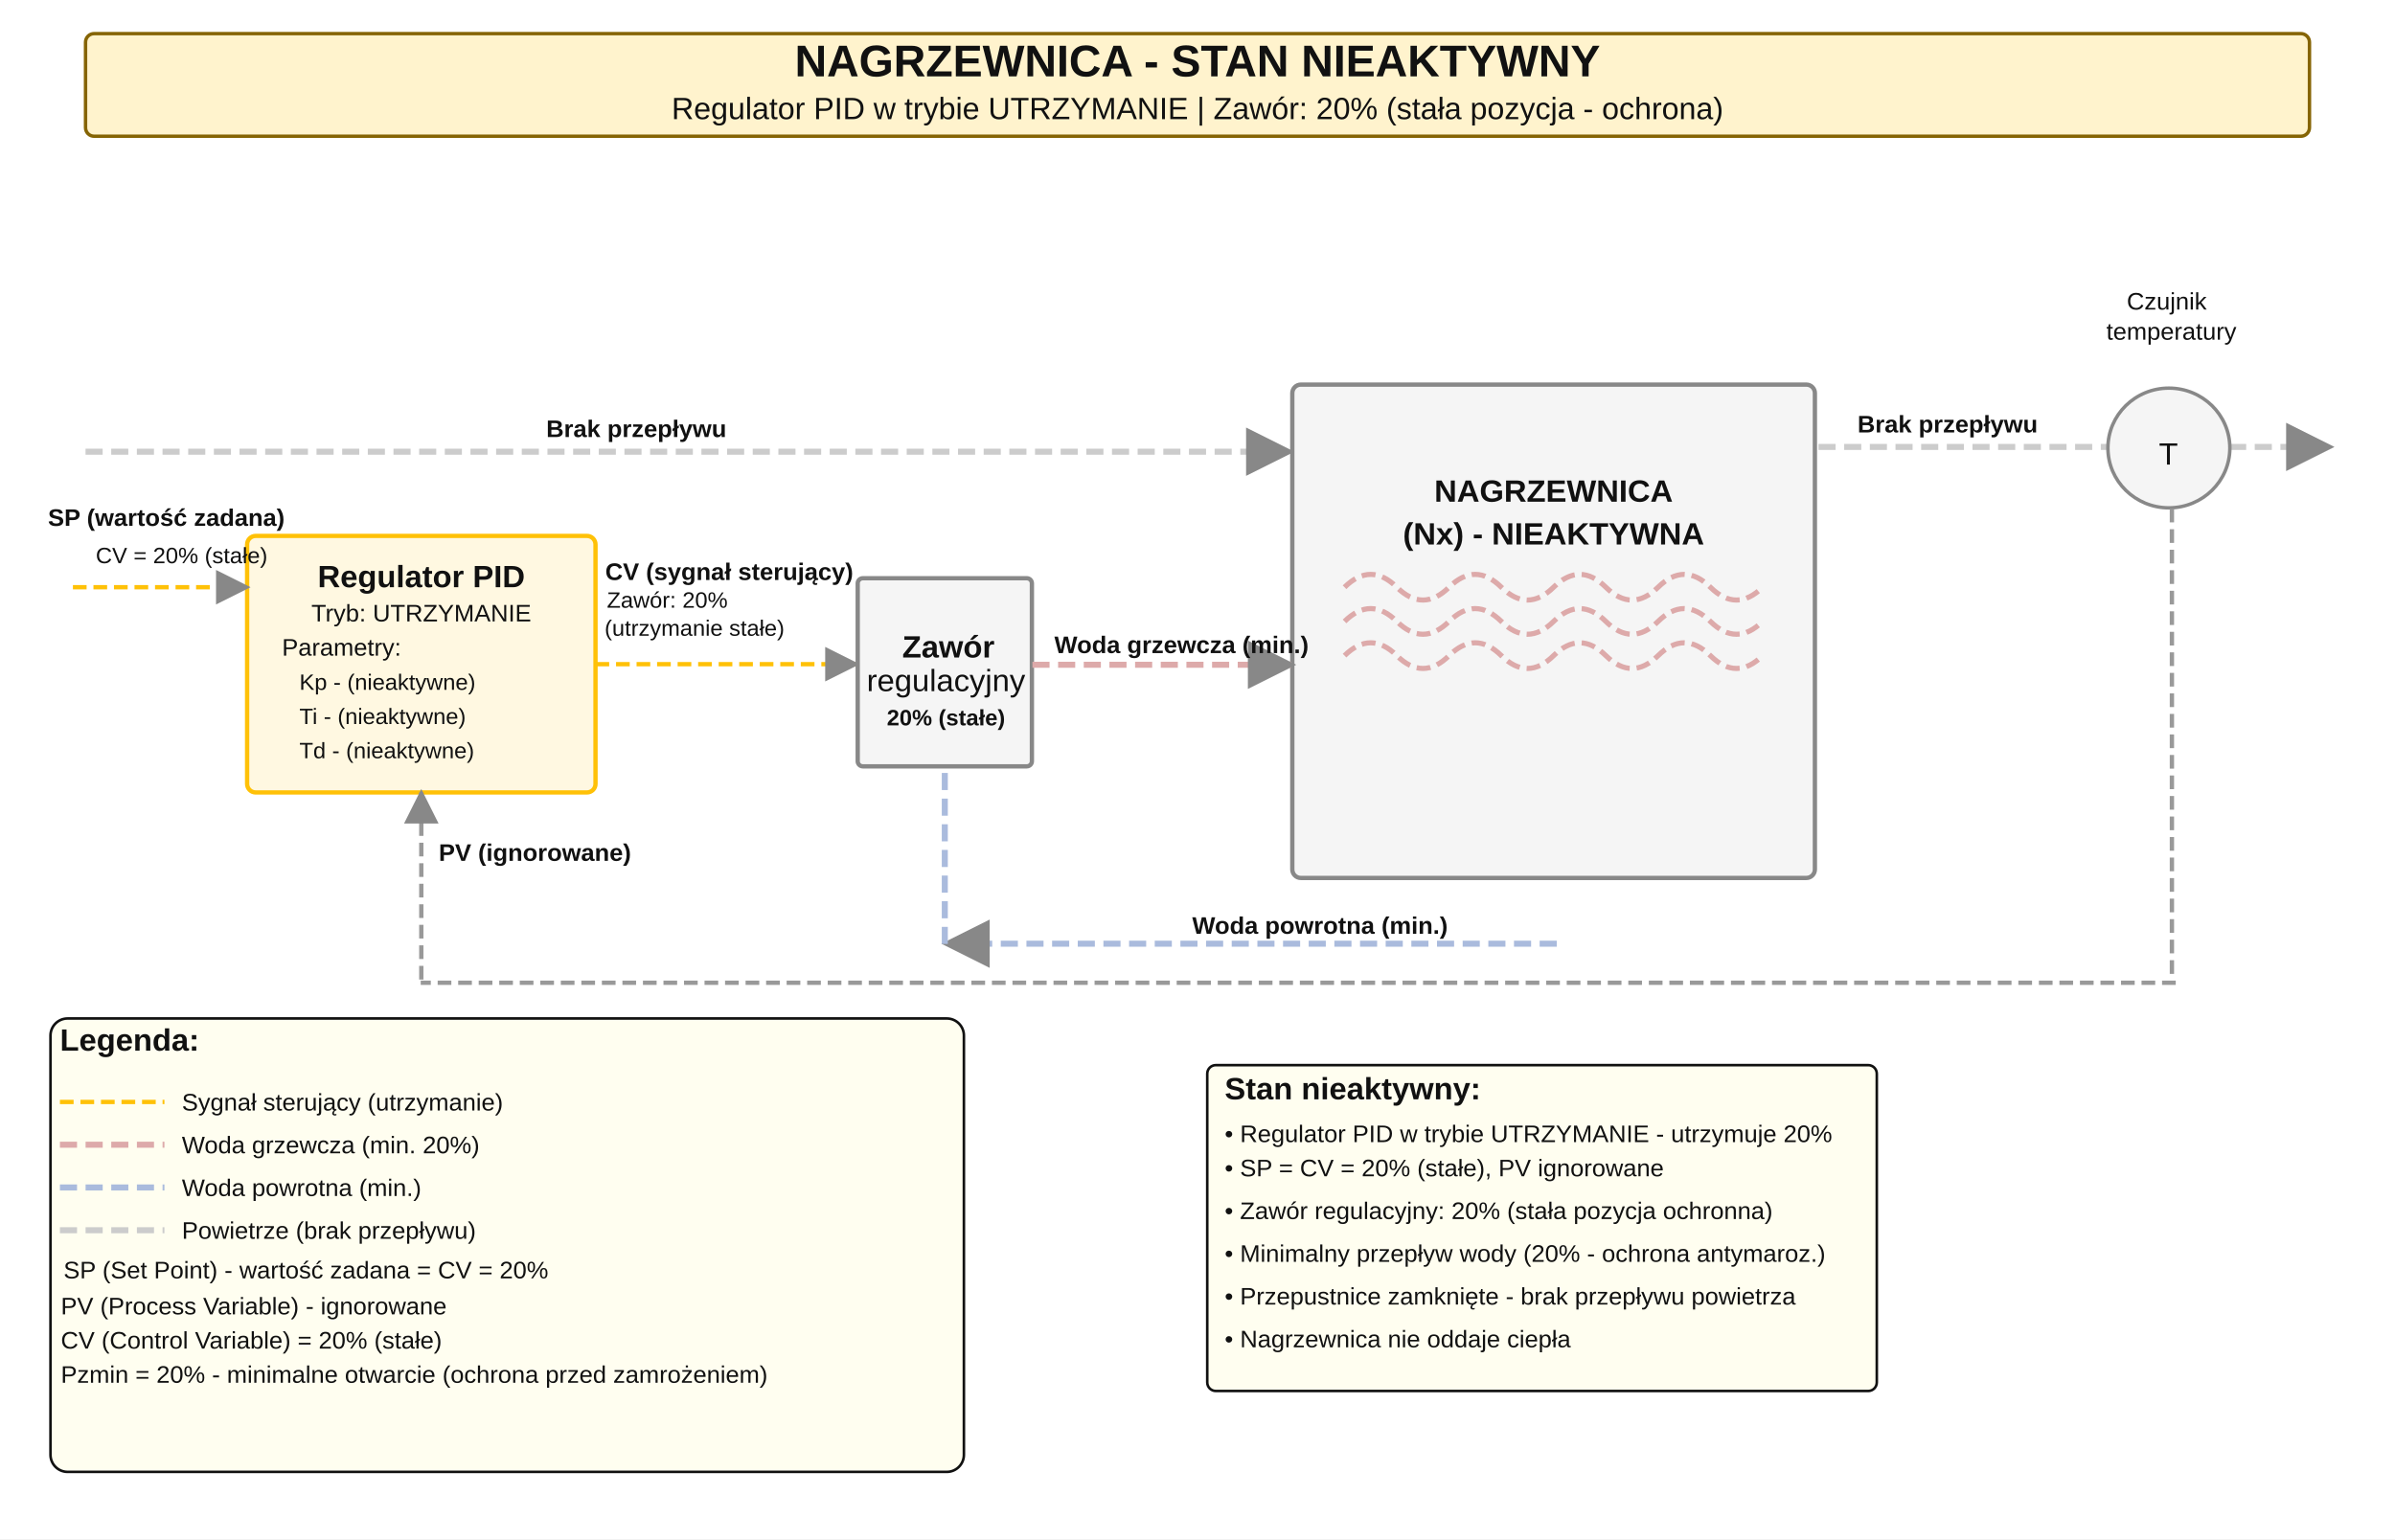
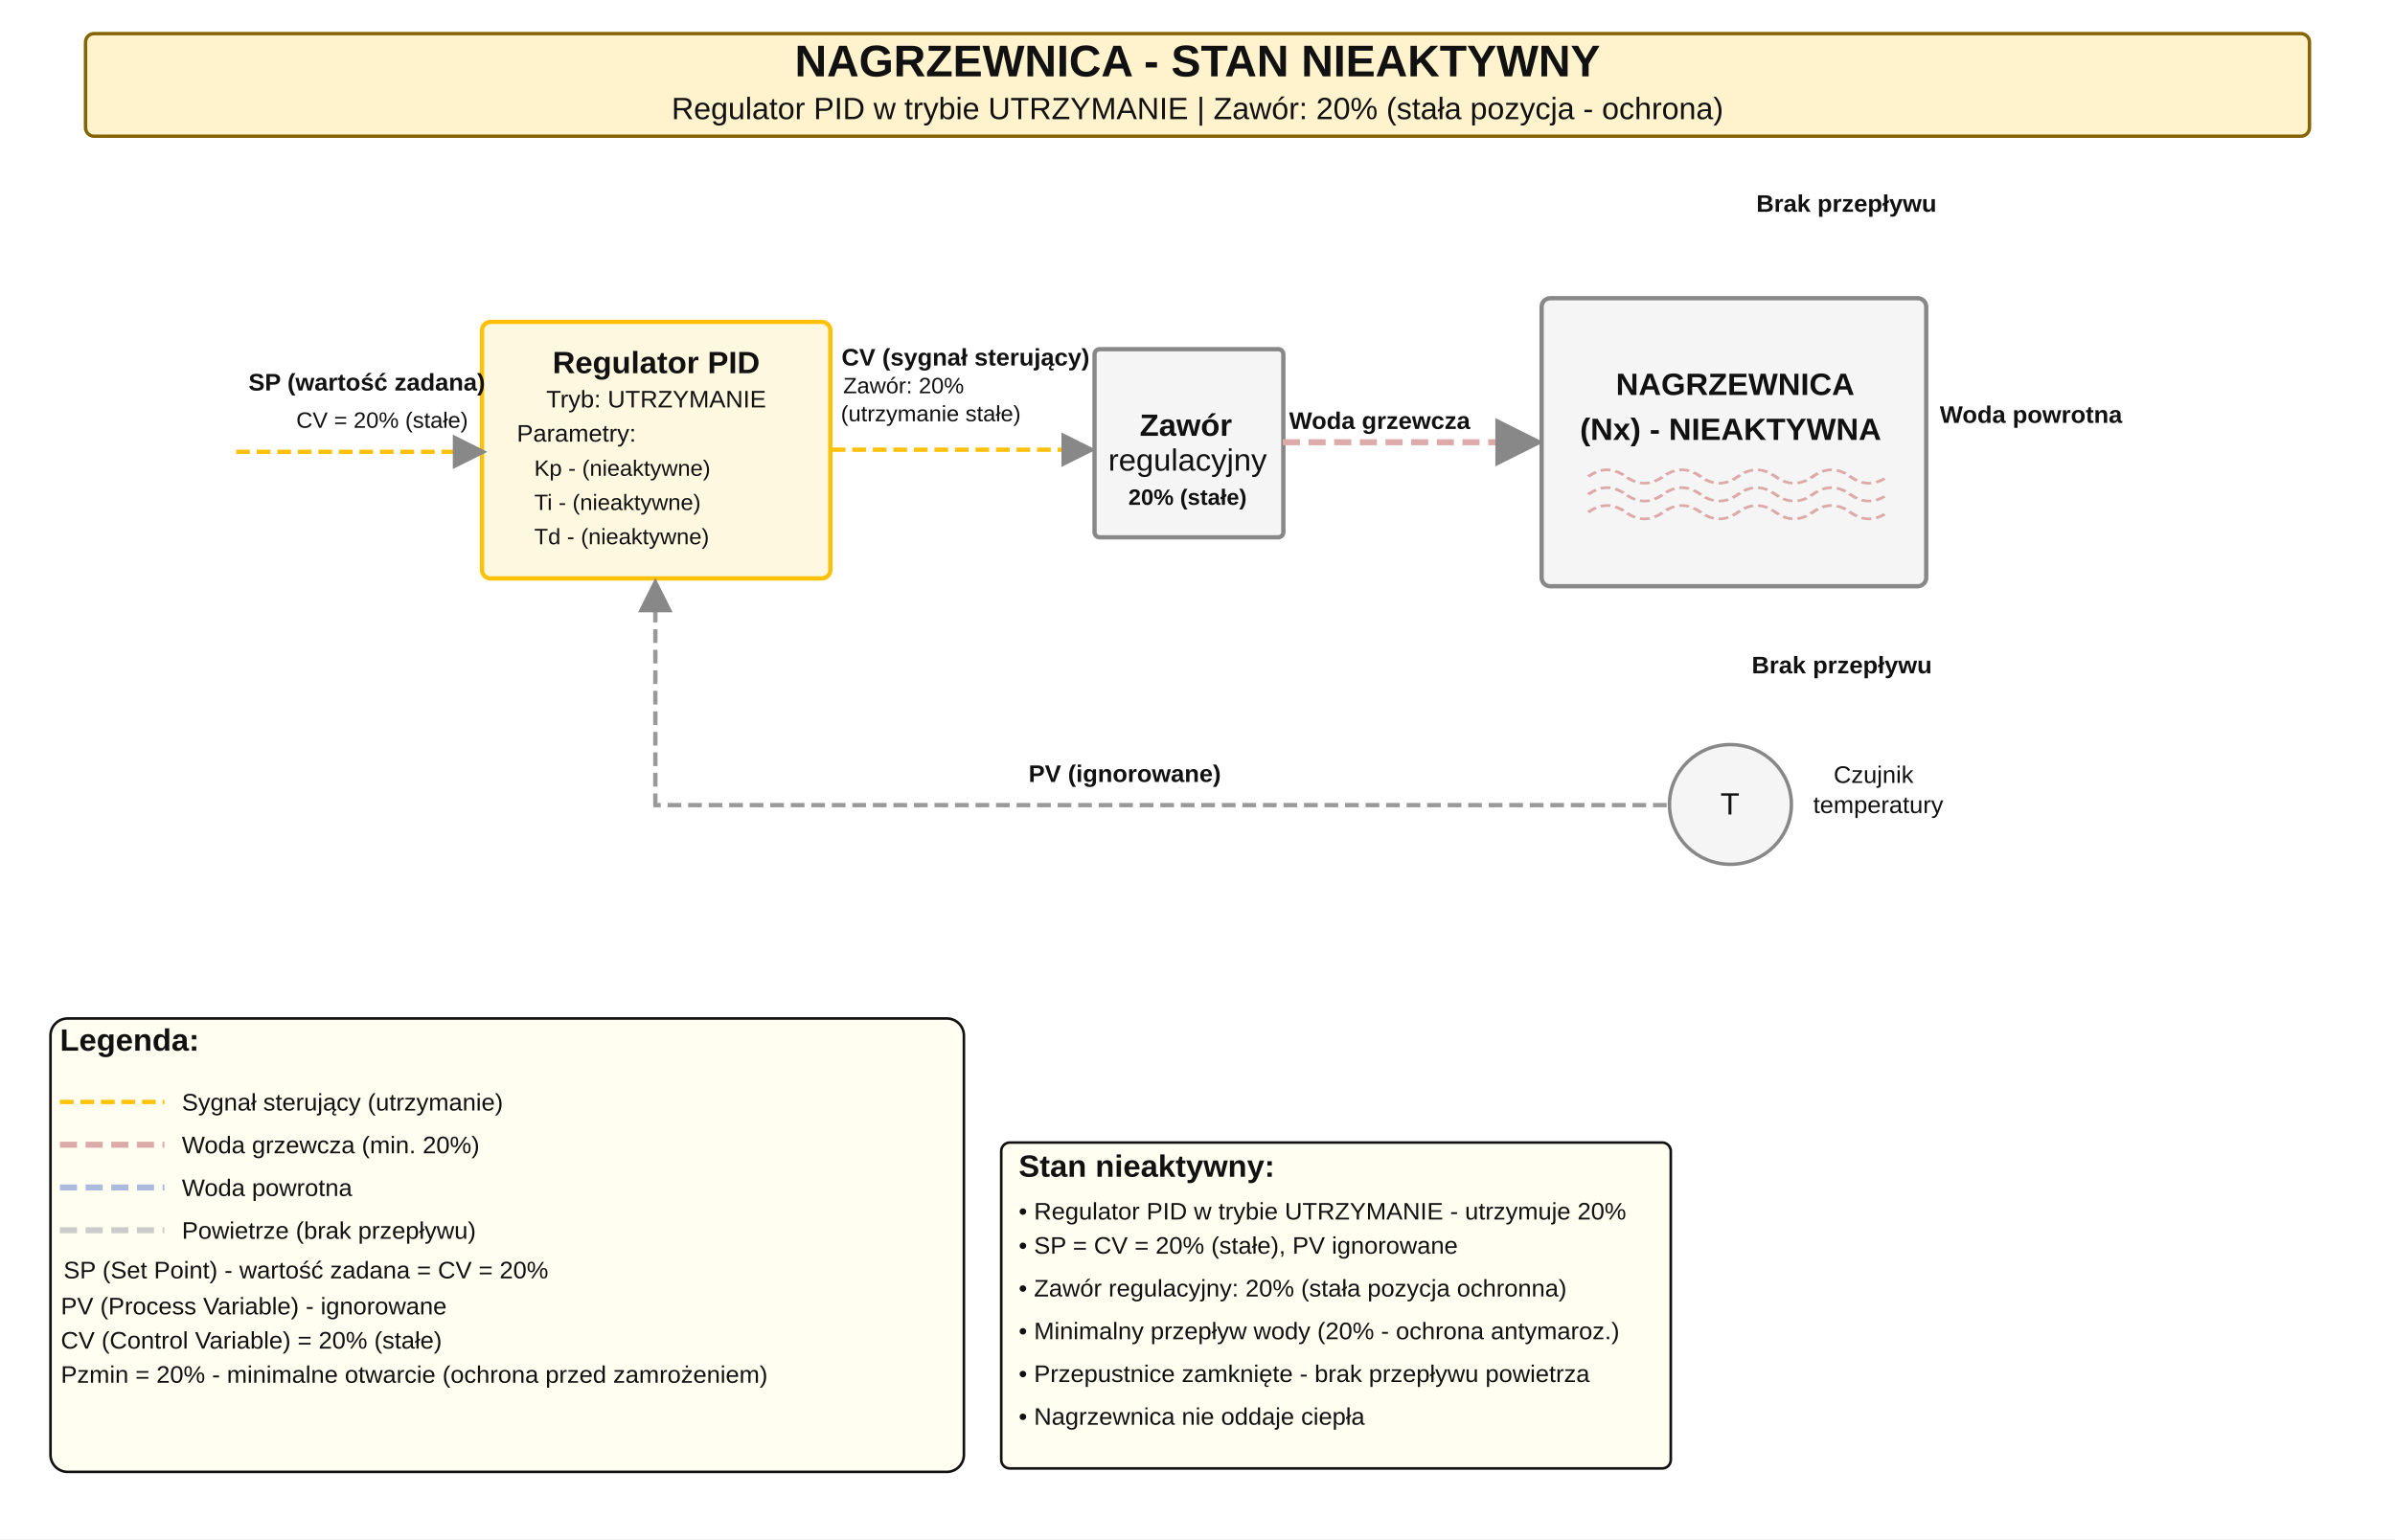
<svg xmlns="http://www.w3.org/2000/svg" viewBox="0 0.342 1400 900" width="1400px" height="900px">
  <defs>
    <marker id="arrow-head" markerHeight="8" markerWidth="8" orient="auto-start-reverse" refX="9" refY="5" viewBox="0 0 10 10">
      <path d="m0,0l10,5l-10,5l0,-10z" fill="#888" id="arrow1" />
    </marker>
    <style>
    .title { font-family: "Arial", sans-serif; font-weight: 600; font-size: 26px; fill: #111; }
    .label { font-family: "Arial", sans-serif; font-size: 18px; fill: #111; }
    .small-label { font-family: "Arial", sans-serif; font-size: 14px; fill: #111; }
    .note { font-family: "Arial", sans-serif; font-size: 16px; fill: #111; }
    .flow-label { font-family: "Arial", sans-serif; font-size: 15px; fill: #111; text-anchor: middle; }
    .component { stroke: #111; stroke-width: 2.2px; fill: #fff; }
    .duct { stroke: #333; stroke-width: 3px; fill: none; }
    .signal-line { stroke: #999; stroke-width: 2.5px; fill: none; stroke-dasharray: 8 4; }
    .signal-line-active { stroke: #ffc107; stroke-width: 2.5px; fill: none; stroke-dasharray: 8 4; }
    .water-line-hot-inactive { stroke: #daa; stroke-width: 3.5px; fill: none; stroke-dasharray: 10 5; }
    .water-line-return-inactive { stroke: #abd; stroke-width: 3.5px; fill: none; stroke-dasharray: 10 5; }
    .air-line-inactive { stroke: #ccc; stroke-width: 3.5px; fill: none; stroke-dasharray: 10 5; }
    .regulator { stroke: #ffc107; stroke-width: 2.5px; fill: #fff8e1; }
    .valve { stroke: #888; stroke-width: 2.5px; fill: #f5f5f5; }
    .heater { stroke: #888; stroke-width: 2.5px; fill: #f5f5f5; }
    .sensor { stroke: #888; stroke-width: 2px; fill: #f5f5f5; }
    .annotation { font-family: "Arial", sans-serif; font-size: 14px; fill: #111; }
    .param-label { font-family: "Arial", sans-serif; font-size: 13px; fill: #111; }
    .status-inactive { fill: #fff3cd; stroke: #856404; stroke-width: 2px; }
</style>
  </defs>
-   <rect width="1400" height="900" fill="#fff" y="0.342" />
+   <rect width="1400" height="900" fill="#fff" y="0.342" transform="matrix(1, 0, 0, 1, 0, 1.4210854715202004e-14)" />
  <rect class="status-inactive" x="50" y="20" width="1300" height="60" rx="5" />
  <text class="title" text-anchor="middle" x="700" y="45" fill="#856404" font-weight="bold">NAGRZEWNICA - STAN NIEAKTYWNY</text>
  <text class="label" text-anchor="middle" x="700" y="70" fill="#856404">Regulator PID w trybie UTRZYMANIE | Zawór: 20% (stała pozycja - ochrona)</text>
  <g transform="matrix(1, 0, 0, 1, -66.41288, 4.216675)">
    <rect x="95.93" y="591.654" width="533.938" height="265.124" rx="10" ry="10" style="fill: rgb(255, 254, 240); stroke: rgb(17, 17, 17); stroke-width: 1.514px;" />
    <text class="label" font-weight="bold" x="0" y="0" style="white-space: pre;" transform="matrix(1.018278, 0, 0, 1, 101.4409, 610.4686)">Legenda:</text>
    <line class="signal-line-active" x1="101.441" y1="640.469" x2="162.538" y2="640.469" style="stroke-width: 2.523;" />
    <text class="annotation" x="70" y="35" style="white-space: pre;" transform="matrix(1.018278, 0, 0, 1, 101.4409, 610.4686)">Sygnał sterujący (utrzymanie)</text>
    <line class="water-line-hot-inactive" x1="101.441" y1="665.469" x2="162.538" y2="665.469" style="stroke-width: 3.532;" />
    <text class="annotation" x="70" y="60" style="white-space: pre;" transform="matrix(1.018278, 0, 0, 1, 101.4409, 610.4686)">Woda grzewcza (min. 20%)</text>
    <line class="water-line-return-inactive" x1="101.441" y1="690.469" x2="162.538" y2="690.469" style="stroke-width: 3.532;" />
-     <text class="annotation" x="70" y="85" style="white-space: pre;" transform="matrix(1.018278, 0, 0, 1, 101.4409, 610.4686)">Woda powrotna (min.)</text>
+     <text class="annotation" x="70" y="85" style="white-space: pre;" transform="matrix(1.018278, 0, 0, 1, 101.4409, 610.4686)">Woda powrotna</text>
    <line class="air-line-inactive" x1="101.441" y1="715.469" x2="162.538" y2="715.469" style="stroke-width: 3.532;" />
    <text class="annotation" x="70" y="110" style="white-space: pre;" transform="matrix(1.018278, 0, 0, 1, 101.4409, 610.4686)">Powietrze (brak przepływu)</text>
    <text class="annotation" x="0" y="20" style="white-space: pre;" transform="matrix(1.018278, 0, 0, 1, 103.5493, 723.6166)">SP (Set Point) - wartość zadana = CV = 20%</text>
    <text class="annotation" x="0" y="40" style="white-space: pre;" transform="matrix(1.018278, 0, 0, 1, 101.968, 724.6707)">PV (Process Variable) - ignorowane</text>
    <text class="annotation" x="0" y="60" style="white-space: pre;" transform="matrix(1.018278, 0, 0, 1, 101.968, 724.6707)">CV (Control Variable) = 20% (stałe)</text>
    <text class="annotation" x="0" y="80" style="white-space: pre;" transform="matrix(1.018278, 0, 0, 1, 101.968, 724.6707)">Pzmin = 20% - minimalne otwarcie (ochrona przed zamrożeniem)</text>
  </g>
-   <rect class="regulator" x="144.449" y="313.704" width="203.656" height="150" rx="5" style="stroke-width: 2.523;" />
-   <text class="label" text-anchor="middle" x="250" y="330" font-weight="bold" style="white-space: pre;" fill="#856404" transform="matrix(1.018278, 0, 0, 1, -8.293183, 13.70424)">Regulator PID</text>
-   <text class="small-label" text-anchor="middle" x="250" y="350" style="white-space: pre;" fill="#856404" transform="matrix(1.018278, 0, 0, 1, -8.293183, 13.70424)">Tryb: UTRZYMANIE</text>
-   <text class="small-label" x="170" y="370" style="white-space: pre;" transform="matrix(1.018278, 0, 0, 1, -8.293183, 13.70424)">Parametry:</text>
-   <text class="param-label" x="180" y="390" style="white-space: pre;" transform="matrix(1.018278, 0, 0, 1, -8.293183, 13.70424)">Kp - (nieaktywne)</text>
-   <text class="param-label" x="180" y="410" style="white-space: pre;" transform="matrix(1.018278, 0, 0, 1, -8.293183, 13.70424)">Ti - (nieaktywne)</text>
-   <text class="param-label" x="180" y="430" style="white-space: pre;" transform="matrix(1.018278, 0, 0, 1, -8.293183, 13.70424)">Td - (nieaktywne)</text>
-   <line class="signal-line-active" marker-end="url(#arrow-head)" x1="42.621" y1="343.704" x2="144.448" y2="343.704" style="stroke-width: 2.523;" />
-   <text class="annotation" x="60" y="320" style="white-space: pre;" fill="#856404" font-weight="bold" transform="matrix(1.018278, 0, 0, 1, -33.06624, -12.16687)">SP (wartość zadana)</text>
-   <text class="param-label" x="60" y="340" style="white-space: pre;" fill="#856404" transform="matrix(1.018278, 0, 0, 1, -5.130657, -10.34409)">CV = 20% (stałe)</text>
-   <line class="signal-line" marker-end="url(#arrow-head)" x1="246.276" y1="573.104" x2="246.276" y2="463.704" style="stroke-width: 2.523;" />
-   <text class="annotation" x="260" y="490" style="white-space: pre;" fill="#999" font-weight="bold" transform="matrix(1.018278, 0, 0, 1, -8.293183, 13.70424)">PV (ignorowane)</text>
-   <line class="signal-line-active" marker-end="url(#arrow-head)" x1="348.104" y1="388.704" x2="500.532" y2="388.704" style="stroke-width: 2.523;" />
-   <text class="annotation" x="360" y="365" style="white-space: pre;" fill="#856404" font-weight="bold" transform="matrix(1.018278, 0, 0, 1, -12.77688, -25.52952)">CV (sygnał sterujący)</text>
-   <text class="param-label" x="360" y="385" style="white-space: pre;" fill="#856404" transform="matrix(1.018278, 0, 0, 1, -11.82618, -29.30089)">Zawór: 20%</text>
-   <text class="param-label" x="360" y="400" style="white-space: pre;" fill="#856404" transform="matrix(1.018278, 0, 0, 1, -13.19337, -27.92055)">(utrzymanie stałe)</text>
-   <rect class="valve" x="501.373" y="338.448" width="101.828" height="110" rx="3" style="stroke-width: 2.523;" />
-   <text class="label" text-anchor="middle" x="50" y="30" font-weight="bold" style="white-space: pre;" fill="#888" transform="matrix(1.018278, 0, 0, 1, 503.4813, 354.7878)">Zawór</text>
-   <text class="label" text-anchor="middle" x="50" y="50" style="white-space: pre;" fill="#888" transform="matrix(1.018278, 0, 0, 1, 502.0626, 354.4774)">regulacyjny</text>
-   <text class="param-label" text-anchor="middle" x="50" y="70" style="white-space: pre;" fill="#856404" font-weight="bold" transform="matrix(1.018278, 0, 0, 1, 502.0626, 354.4774)">20% (stałe)</text>
-   <rect class="heater" x="755.415" y="225.227" width="305.483" height="288.477" rx="5" style="stroke-width: 2.523;" />
-   <text class="label" text-anchor="middle" x="900" y="280" font-weight="bold" font-size="22" style="white-space: pre;" fill="#888" transform="matrix(1.018278, 0, 0, 1, -8.293183, 13.70424)">NAGRZEWNICA</text>
-   <text class="label" text-anchor="middle" x="900" y="305" font-weight="bold" font-size="20" style="white-space: pre;" fill="#888" transform="matrix(1.018278, 0, 0, 1, -8.293183, 13.70424)">(Nx) - NIEAKTYWNA</text>
-   <g transform="matrix(1.018278, 0, 0, 1, 785.9637, 343.7043)">
+   <g transform="matrix(1, 0, 0, 1, 137.2972, -125.1404)">
+     <rect class="regulator" x="144.449" y="313.704" width="203.656" height="150" rx="5" style="stroke-width: 2.523;" />
+     <text class="label" text-anchor="middle" x="250" y="330" font-weight="bold" style="white-space: pre;" fill="#856404" transform="matrix(1.018278, 0, 0, 1, -8.293183, 13.70424)">Regulator PID</text>
+     <text class="small-label" text-anchor="middle" x="250" y="350" style="white-space: pre;" fill="#856404" transform="matrix(1.018278, 0, 0, 1, -8.293183, 13.70424)">Tryb: UTRZYMANIE</text>
+     <text class="small-label" x="170" y="370" style="white-space: pre;" transform="matrix(1.018278, 0, 0, 1, -8.293183, 13.70424)">Parametry:</text>
+     <text class="param-label" x="180" y="390" style="white-space: pre;" transform="matrix(1.018278, 0, 0, 1, -8.293183, 13.70424)">Kp - (nieaktywne)</text>
+     <text class="param-label" x="180" y="410" style="white-space: pre;" transform="matrix(1.018278, 0, 0, 1, -8.293183, 13.70424)">Ti - (nieaktywne)</text>
+     <text class="param-label" x="180" y="430" style="white-space: pre;" transform="matrix(1.018278, 0, 0, 1, -8.293183, 13.70424)">Td - (nieaktywne)</text>
+   </g>
+   <line class="signal-line-active" marker-end="url(#arrow-head)" x1="138.091" y1="264.542" x2="282.846" y2="264.542" style="stroke-width: 2.523;" transform="matrix(1, 0, 0, 1, 0, 1.4210854715202004e-14)" />
+   <text class="annotation" x="60" y="320" style="white-space: pre;" fill="#856404" font-weight="bold" transform="matrix(1.018278, 0, 0, 1, 84.14378, -91.32899)">SP (wartość zadana)</text>
+   <text class="param-label" x="60" y="340" style="white-space: pre;" fill="#856404" transform="matrix(1.018278, 0, 0, 1, 112.0794, -89.50622)">CV = 20% (stałe)</text>
+   <line class="signal-line" marker-end="url(#arrow-head)" x1="383.09" y1="472.287" x2="383.09" y2="340.21" style="stroke-width: 2.523;" transform="matrix(1, 0, 0, 1, 0, 1.4210854715202004e-14)" />
+   <text class="annotation" x="260" y="490" style="white-space: pre;" fill="#999" font-weight="bold" transform="matrix(1.018278, 0, 0, 1, 336.501, -32.45477)">PV (ignorowane)</text>
+   <g transform="matrix(1, 0, 0, 1, 138.1221, -125.4033)">
+     <line class="signal-line-active" marker-end="url(#arrow-head)" x1="348.104" y1="388.704" x2="500.532" y2="388.704" style="stroke-width: 2.523;" />
+     <text class="annotation" x="360" y="365" style="white-space: pre;" fill="#856404" font-weight="bold" transform="matrix(1.018278, 0, 0, 1, -12.77688, -25.52952)">CV (sygnał sterujący)</text>
+     <text class="param-label" x="360" y="385" style="white-space: pre;" fill="#856404" transform="matrix(1.018278, 0, 0, 1, -11.82618, -29.30089)">Zawór: 20%</text>
+     <text class="param-label" x="360" y="400" style="white-space: pre;" fill="#856404" transform="matrix(1.018278, 0, 0, 1, -13.19337, -27.92055)">(utrzymanie stałe)</text>
+   </g>
+   <rect class="valve" x="639.817" y="204.515" width="110.373" height="110" rx="3" style="stroke-width: 2.523;" transform="matrix(1, 0, 0, 1, 0, 1.4210854715202004e-14)" />
+   <text class="label" text-anchor="middle" x="50" y="30" font-weight="bold" style="white-space: pre;" fill="#888" transform="matrix(1.018278, 0, 0, 1, 642.293, 225.1613)">Zawór</text>
+   <text class="label" text-anchor="middle" x="50" y="50" style="white-space: pre;" fill="#888" transform="matrix(1.018278, 0, 0, 1, 643.2668, 225.5345)">regulacyjny</text>
+   <text class="param-label" text-anchor="middle" x="50" y="70" style="white-space: pre;" fill="#856404" font-weight="bold" transform="matrix(1.018278, 0, 0, 1, 643.2668, 225.5345)">20% (stałe)</text>
+   <rect class="heater" x="901.155" y="174.713" width="224.819" height="168.424" rx="5" style="stroke-width: 2.523;" transform="matrix(1, 0, 0, 1, 0, 1.4210854715202004e-14)" />
+   <text class="label" text-anchor="middle" x="900" y="280" font-weight="bold" font-size="22" style="white-space: pre;" fill="#888" transform="matrix(1.018278, 0, 0, 1, 97.85773, -48.73285)">NAGRZEWNICA</text>
+   <text class="label" text-anchor="middle" x="900" y="305" font-weight="bold" font-size="20" style="white-space: pre;" fill="#888" transform="matrix(1.018278, 0, 0, 1, 95.17594, -47.41496)">(Nx) - NIEAKTYWNA</text>
+   <g transform="matrix(0.729175, 0, 0, 0.521484, 928.4338, 278.9797)" style="">
    <path d="M 0,0 Q 15,-15 30,0 T 60,0 T 90,0 T 120,0 T 150,0 T 180,0 T 210,0 T 240,0" stroke="#daa" stroke-width="3" fill="none" stroke-dasharray="8 4" />
    <path d="M 0,20 Q 15,5 30,20 T 60,20 T 90,20 T 120,20 T 150,20 T 180,20 T 210,20 T 240,20" stroke="#daa" stroke-width="3" fill="none" stroke-dasharray="8 4" />
    <path d="M 0,40 Q 15,25 30,40 T 60,40 T 90,40 T 120,40 T 150,40 T 180,40 T 210,40 T 240,40" stroke="#daa" stroke-width="3" fill="none" stroke-dasharray="8 4" />
  </g>
-   <line class="water-line-hot-inactive" marker-end="url(#arrow-head)" x1="603.515" y1="389.048" x2="754.888" y2="389.048" style="stroke-width: 3.532;" />
-   <text class="annotation" x="660" y="310" fill="#daa" font-weight="bold" style="white-space: pre;" transform="matrix(1.018278, 0, 0, 1, -55.73096, 72.21082)">Woda grzewcza (min.)</text>
-   <line class="water-line-return-inactive" x1="908.158" y1="552.176" x2="907.801" y2="479.56" style="stroke-width: 3.532; transform-origin: 907.98px 515.868px;" transform="matrix(-1, 0, 0, -1, -0.00012207, 0)" />
-   <line class="water-line-return-inactive" marker-end="url(#arrow-head)" x1="910.003" y1="552.149" x2="553.08" y2="552.149" style="stroke-width: 3.532;" />
-   <line class="water-line-return-inactive" x1="552.287" y1="552.305" x2="552.287" y2="449.502" style="stroke-width: 3.532;" />
-   <text class="annotation" x="700" y="520" fill="#abd" font-weight="bold" style="white-space: pre;" transform="matrix(1.018278, 0, 0, 1, -15.8883, 26.35072)">Woda powrotna (min.)</text>
-   <line class="air-line-inactive" marker-end="url(#arrow-head)" x1="50.008" y1="264.465" x2="753.834" y2="264.465" style="stroke-width: 3.532;" />
-   <text class="annotation" x="640" y="440" fill="#ccc" font-weight="bold" style="white-space: pre;" transform="matrix(1.018278, 0, 0, 1, -332.3967, -184.1085)">Brak przepływu</text>
-   <line class="air-line-inactive" marker-end="url(#arrow-head)" x1="1063.01" y1="261.676" x2="1361.79" y2="261.676" style="stroke-width: 3.532;" />
-   <text class="annotation" x="1100" y="365" fill="#ccc" font-weight="bold" style="white-space: pre;" transform="matrix(1.018278, 0, 0, 1, -34.30934, -111.8032)">Brak przepływu</text>
-   <circle class="sensor" cx="1150" cy="450" r="35" transform="matrix(1.018278, 0, 0, 1, 96.80728, -187.7102)" />
-   <text class="label" text-anchor="middle" x="1150" y="455" font-size="16" style="white-space: pre;" fill="#888" transform="matrix(1.018278, 0, 0, 1, 96.53779, -183.0088)">T</text>
-   <text class="small-label" text-anchor="middle" x="1150" y="505" style="white-space: pre;" fill="#888" transform="matrix(1.018278, 0, 0, 1, 95.53677, -323.6494)">Czujnik</text>
-   <text class="small-label" text-anchor="middle" x="1150" y="520" style="white-space: pre;" fill="#888" transform="matrix(1.018278, 0, 0, 1, 98.25317, -321.0287)">temperatury</text>
-   <line class="signal-line" x1="1269.59" y1="297.788" x2="1269.59" y2="571.587" style="stroke-width: 2.523;" />
-   <line class="signal-line" x1="1271.83" y1="574.983" x2="245.929" y2="574.983" style="stroke-width: 2.523;" />
-   <g transform="matrix(1, 0, 0, 1, -39.53138, -20.55637)">
+   <line class="water-line-hot-inactive" marker-end="url(#arrow-head)" x1="749.883" y1="258.928" x2="899.534" y2="258.928" style="stroke-width: 3.532;" transform="matrix(1, 0, 0, 1, 0, 1.4210854715202004e-14)" />
+   <text class="annotation" x="660" y="310" fill="#daa" font-weight="bold" style="white-space: pre;" transform="matrix(1.018278, 0, 0, 1, 81.47419, -58.85184)">Woda grzewcza</text>
+   <line class="water-line-return-inactive" marker-end="url(#arrow-head)" x1="1274.82" y1="257.756" x2="1126.36" y2="257.755" style="stroke-width: 3.532; transform-origin: 1200.59px 257.755px;" transform="matrix(-1, 0, 0, -1, 0, 0)" />
+   <text class="annotation" x="700" y="520" fill="#abd" font-weight="bold" style="white-space: pre;" transform="matrix(1.018278, 0, 0, 1, 421.1122, -272.4111)">Woda powrotna</text>
+   <line class="air-line-inactive" marker-end="url(#arrow-head)" x1="975.169" y1="133.545" x2="1053.11" y2="133.545" style="stroke-width: 3.532; transform-origin: 1014.14px 133.545px;" transform="matrix(-4e-8, 1.000001, -1, 0, -0.00080656, -0.00167287)" />
+   <text class="annotation" x="640" y="440" fill="#ccc" font-weight="bold" style="white-space: pre;" transform="matrix(1.018278, 0, 0, 1, 374.9651, -315.8285)">Brak przepływu</text>
+   <line class="air-line-inactive" marker-end="url(#arrow-head)" x1="886.774" y1="471.171" x2="1137.96" y2="471.171" style="stroke-width: 3.532; transform-origin: 1012.37px 471.171px;" transform="matrix(0.00000104, 1, -1, 0, -0.00059323, -0.00059323)" />
+   <text class="annotation" x="1100" y="365" fill="#ccc" font-weight="bold" style="white-space: pre;" transform="matrix(1.018278, 0, 0, 1, -96.145, 29.05653)">Brak przepływu</text>
+   <circle class="sensor" cx="1150" cy="450" r="35" transform="matrix(1.018278, 0, 0, 1, -159.4944, 20.72673)" />
+   <text class="label" text-anchor="middle" x="1150" y="455" font-size="16" style="white-space: pre;" fill="#888" transform="matrix(1.018278, 0, 0, 1, -159.7737, 21.60594)">T</text>
+   <text class="small-label" text-anchor="middle" x="1150" y="505" style="white-space: pre;" fill="#888" transform="matrix(1.018278, 0, 0, 1, -75.8152, -46.87277)">Czujnik</text>
+   <text class="small-label" text-anchor="middle" x="1150" y="520" style="white-space: pre;" fill="#888" transform="matrix(1.018278, 0, 0, 1, -73.09879, -44.25213)">temperatury</text>
+   <line class="signal-line" x1="974.25" y1="471.116" x2="382.349" y2="471.116" style="stroke-width: 2.523;" transform="matrix(1, 0, 0, 1, 0, 1.4210854715202004e-14)" />
+   <g transform="matrix(1, 0, 0, 1, -159.9589, 24.71854)">
    <g>
      <rect x="745.233" y="643.704" width="391.385" height="190.542" fill="#fffef0" stroke="#111" stroke-width="1.5" rx="5" style="stroke-width: 1.514;" />
    </g>
    <text class="label" font-weight="bold" x="0" y="0" style="white-space: pre;" fill="#856404" transform="matrix(1.018278, 0, 0, 1, 755.4154, 663.7043)">Stan nieaktywny:</text>
    <text class="annotation" x="0" y="25" style="white-space: pre;" transform="matrix(1.018278, 0, 0, 1, 755.4154, 663.7043)">• Regulator PID w trybie UTRZYMANIE - utrzymuje 20%</text>
    <text class="annotation" x="0" y="45" style="white-space: pre;" transform="matrix(1.018278, 0, 0, 1, 755.4154, 663.7043)">• SP = CV = 20% (stałe), PV ignorowane</text>
    <text class="annotation" x="0" y="70" style="white-space: pre;" transform="matrix(1.018278, 0, 0, 1, 755.4154, 663.7043)">• Zawór regulacyjny: 20% (stała pozycja ochronna)</text>
    <text class="annotation" x="0" y="95" style="white-space: pre;" transform="matrix(1.018278, 0, 0, 1, 755.4154, 663.7043)">• Minimalny przepływ wody (20% - ochrona antymaroz.)</text>
    <text class="annotation" x="0" y="120" style="white-space: pre;" transform="matrix(1.018278, 0, 0, 1, 755.4154, 663.7043)">• Przepustnice zamknięte - brak przepływu powietrza</text>
    <text class="annotation" x="0" y="145" style="white-space: pre;" transform="matrix(1.018278, 0, 0, 1, 755.4154, 663.7043)">• Nagrzewnica nie oddaje ciepła</text>
  </g>
</svg>
